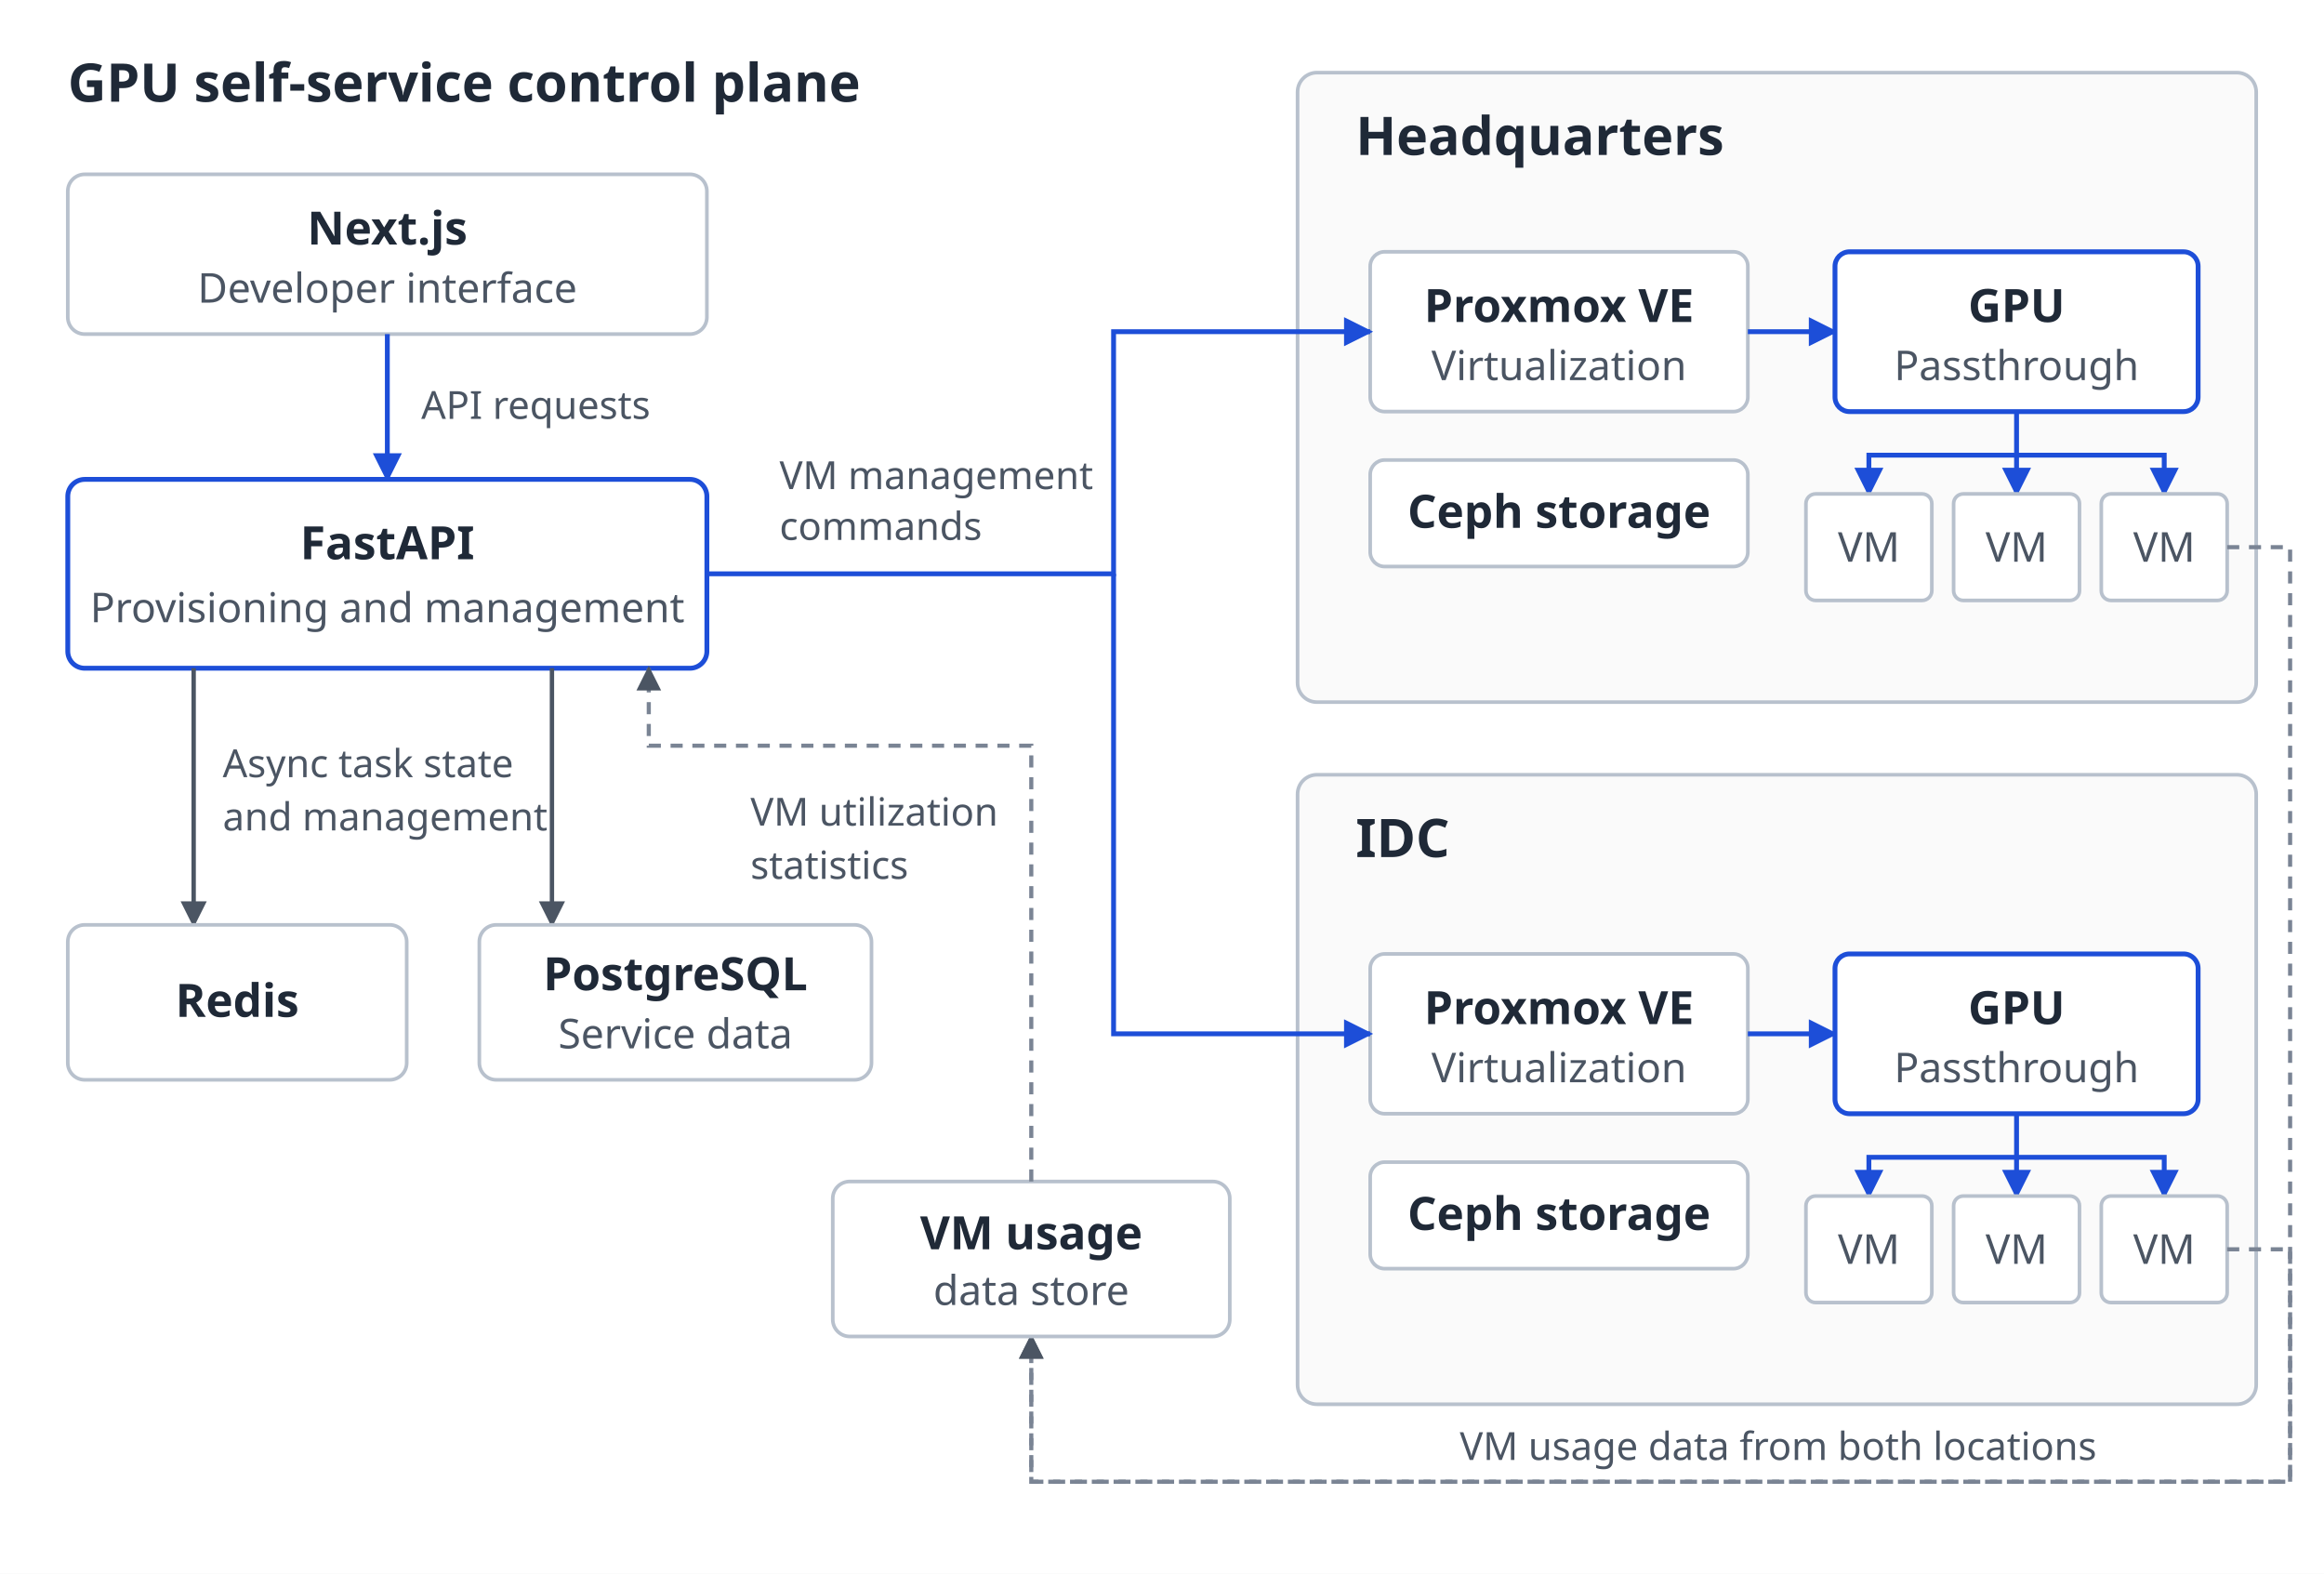
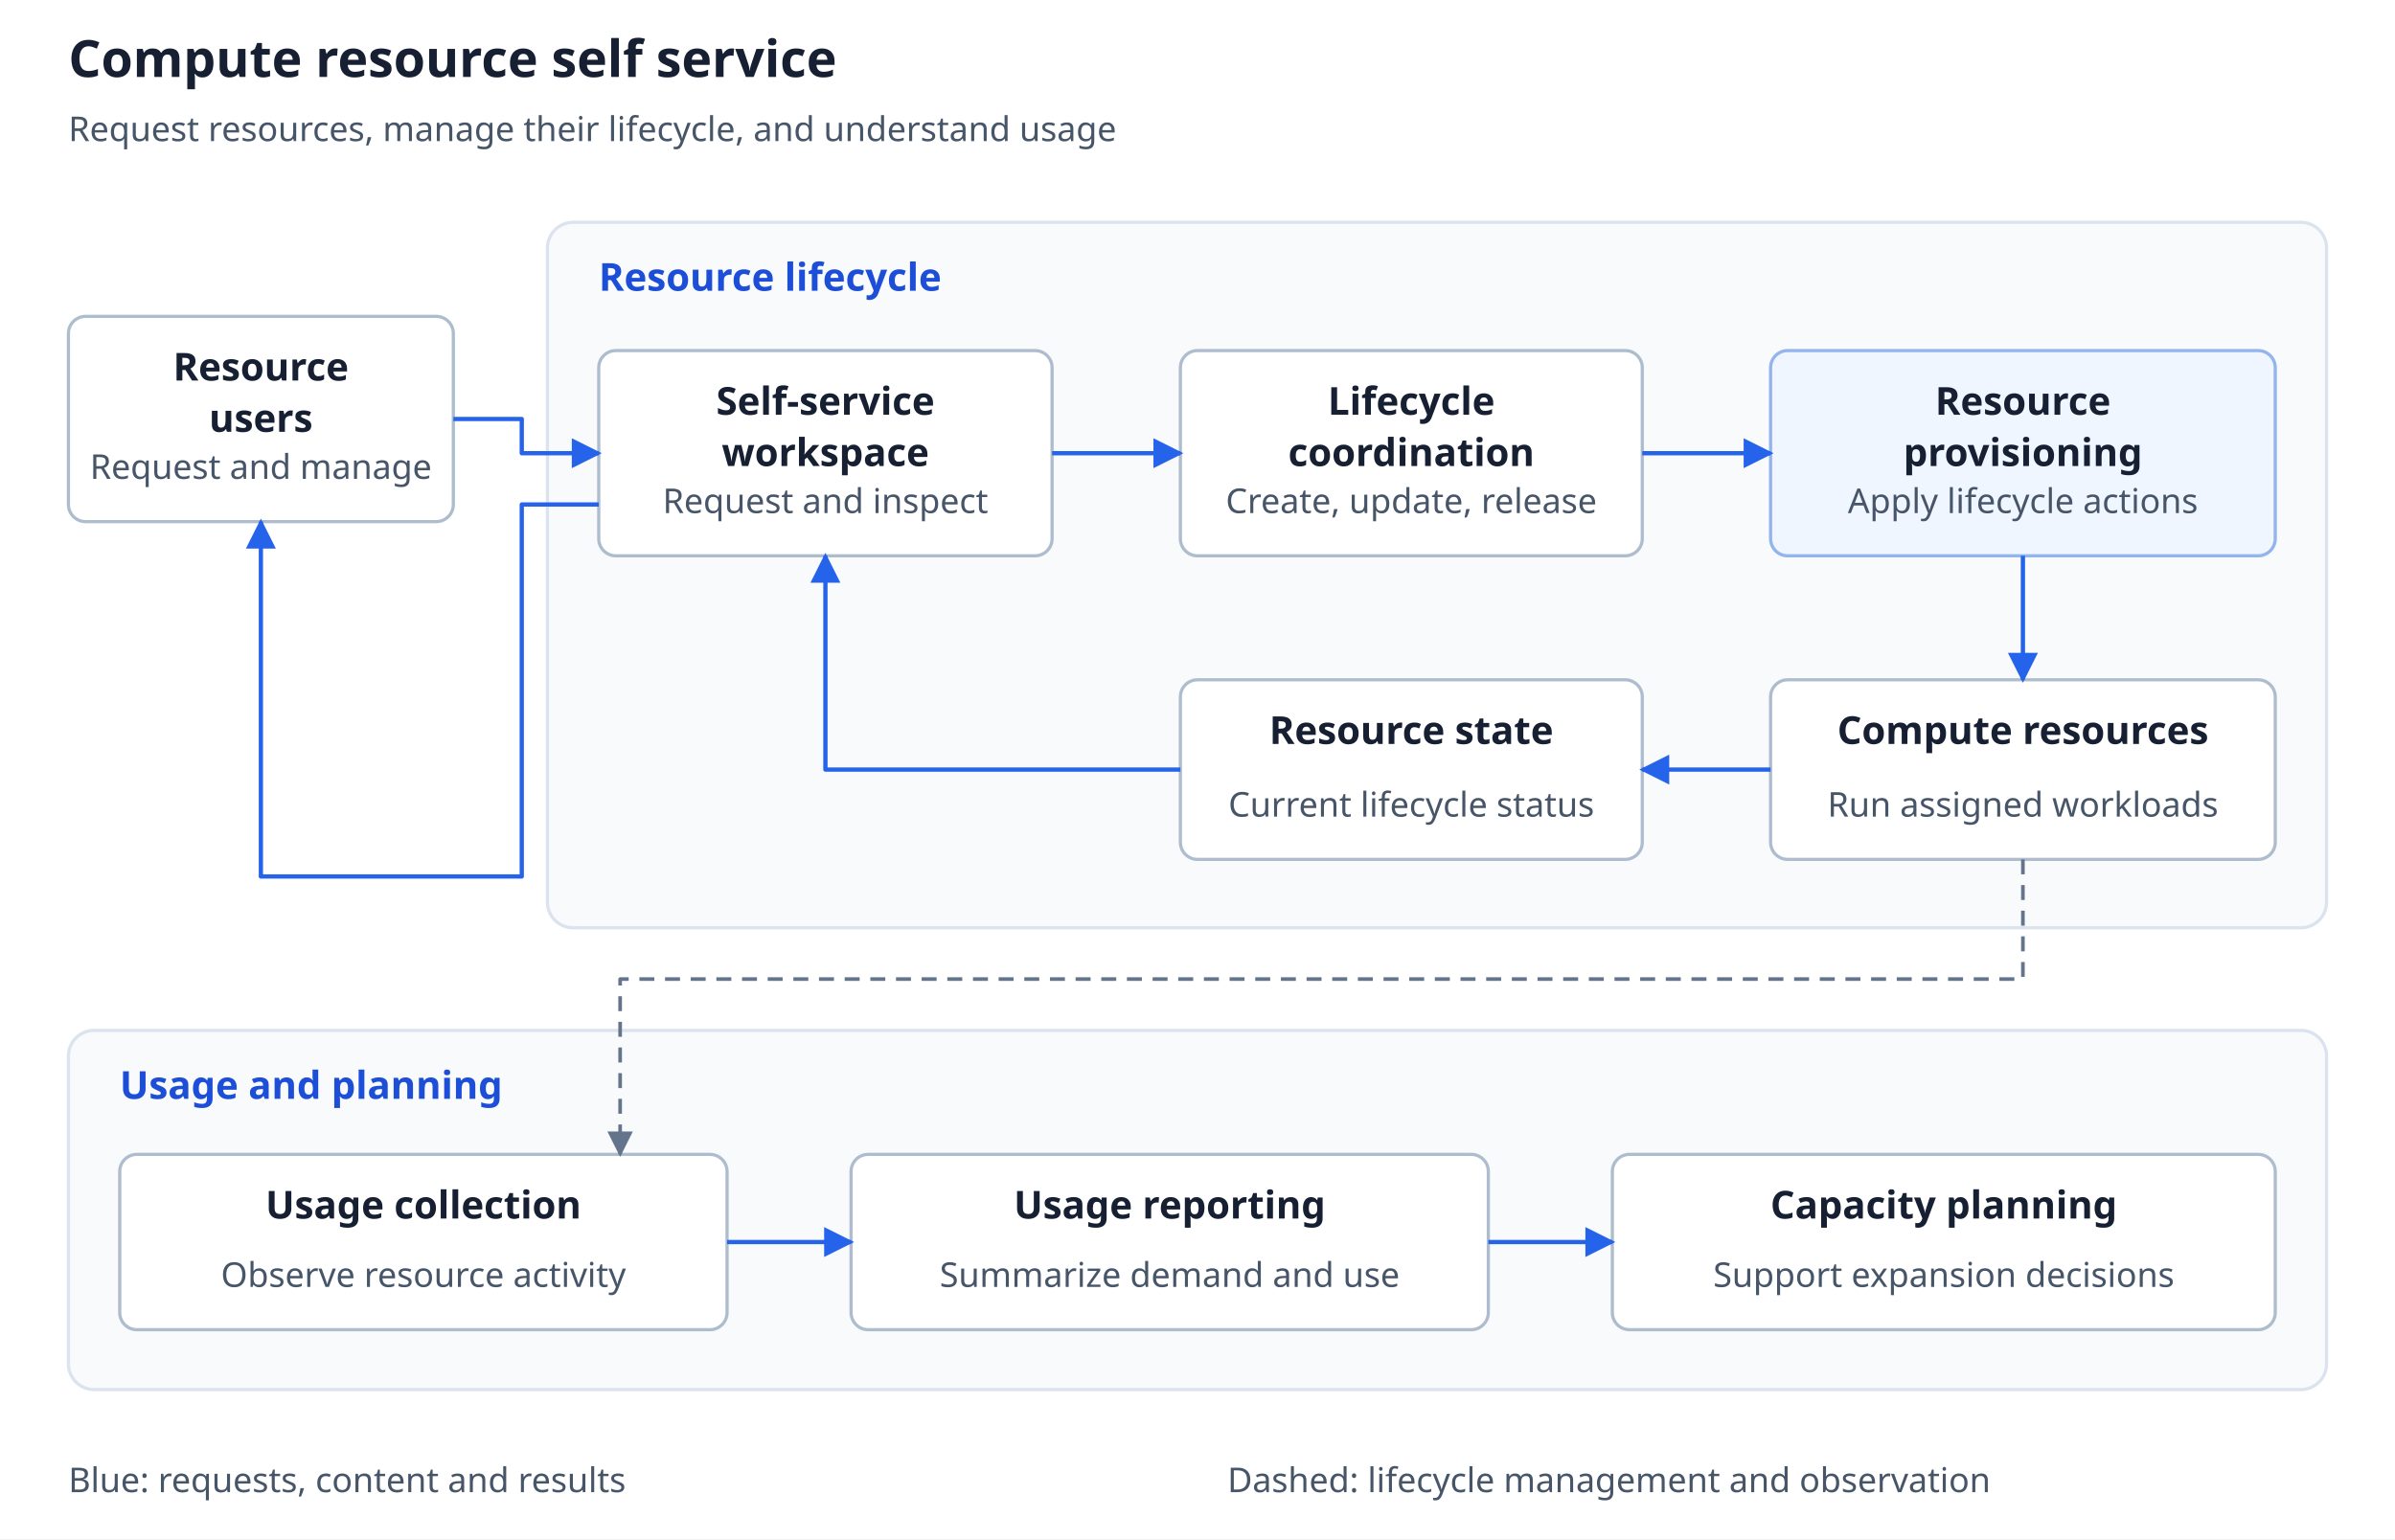
- <svg xmlns="http://www.w3.org/2000/svg" width="960" height="650" viewBox="0 0 960 650" role="img" aria-labelledby="title desc">
+ <svg xmlns="http://www.w3.org/2000/svg" viewBox="0 0 1120 720" role="img" aria-labelledby="diagram-title diagram-description">
  <defs>
-     <marker id="arrow" viewBox="0 0 10 10" refX="9" refY="5" markerWidth="6" markerHeight="6" orient="auto-start-reverse">
-       <path d="M0 0 10 5 0 10Z" fill="#4b5563" />
+     <marker id="arrow" viewBox="0 0 10 10" refX="9" refY="5" markerWidth="7" markerHeight="7" orient="auto-start-reverse">
+       <path d="M0 0 10 5 0 10Z" fill="#2563eb" />
    </marker>
-     <marker id="accent-arrow" viewBox="0 0 10 10" refX="9" refY="5" markerWidth="6" markerHeight="6" orient="auto-start-reverse">
-       <path d="M0 0 10 5 0 10Z" fill="#1d4ed8" />
+     <marker id="control-arrow" viewBox="0 0 10 10" refX="9" refY="5" markerWidth="7" markerHeight="7" orient="auto">
+       <path d="M0 0 10 5 0 10Z" fill="#64748b" />
    </marker>
-     <style>
-       text { font-family: Geist, 'Segoe UI', system-ui, sans-serif; fill: #1f2937; }
-       .heading { font-size: 22px; font-weight: 600; }
-       .label { font-size: 19px; font-weight: 600; }
-       .detail { font-size: 17px; fill: #4b5563; }
-       .note { font-size: 16px; fill: #4b5563; }
-       .box { fill: #ffffff; stroke: #b8c1cd; stroke-width: 1.5; }
-       .accent { fill: #ffffff; stroke: #1d4ed8; stroke-width: 2; }
-       .group { fill: #fafafa; stroke: #b8c1cd; stroke-width: 1.5; }
-       .flow { fill: none; stroke: #4b5563; stroke-width: 1.8; marker-end: url(#arrow); }
-       .control { fill: none; stroke: #1d4ed8; stroke-width: 2; marker-end: url(#accent-arrow); }
-       .telemetry { fill: none; stroke: #7a8494; stroke-width: 1.7; stroke-dasharray: 5 4; marker-end: url(#arrow); }
-       .halo { paint-order: stroke; stroke: #ffffff; stroke-width: 5; stroke-linejoin: round; }
-     </style>
  </defs>
-   <rect width="960" height="650" fill="#ffffff" />
-   <text class="heading" x="28" y="42">GPU self-service control plane</text>
-   <rect class="box" x="28" y="72" width="264" height="66" rx="7" />
-   <text class="label" x="160" y="101" text-anchor="middle">Next.js</text>
-   <text class="detail" x="160" y="125" text-anchor="middle">Developer interface</text>
-   <path class="control" d="M160 138V198" />
-   <text class="note" x="174" y="173">API requests</text>
-   <rect class="accent" x="28" y="198" width="264" height="78" rx="7" />
-   <text class="label" x="160" y="231" text-anchor="middle">FastAPI</text>
-   <text class="detail" x="160" y="257" text-anchor="middle">Provisioning and management</text>
-   <path class="flow" d="M80 276V382" />
-   <path class="flow" d="M228 276V382" />
-   <text class="note" x="92" y="321">Async task state</text>
-   <text class="note" x="92" y="343">and management</text>
-   <rect class="box" x="28" y="382" width="140" height="64" rx="7" />
-   <text class="label" x="98" y="420" text-anchor="middle">Redis</text>
-   <rect class="box" x="198" y="382" width="162" height="64" rx="7" />
-   <text class="label" x="279" y="409" text-anchor="middle">PostgreSQL</text>
-   <text class="detail" x="279" y="433" text-anchor="middle">Service data</text>
-   <text class="note halo" x="322" y="202">VM management</text>
-   <text class="note halo" x="322" y="223">commands</text>
-   <rect class="group" x="536" y="30" width="396" height="260" rx="8" />
-   <text class="heading" x="560" y="64">Headquarters</text>
-   <rect class="box" x="566" y="104" width="156" height="66" rx="6" />
-   <text class="label" x="644" y="133" text-anchor="middle">Proxmox VE</text>
-   <text class="detail" x="644" y="157" text-anchor="middle">Virtualization</text>
-   <path class="control" d="M722 137H758" />
-   <rect class="accent" x="758" y="104" width="150" height="66" rx="6" />
-   <text class="label" x="833" y="133" text-anchor="middle">GPU</text>
-   <text class="detail" x="833" y="157" text-anchor="middle">Passthrough</text>
-   <rect class="box" x="566" y="190" width="156" height="44" rx="6" />
-   <text class="label" x="644" y="218" text-anchor="middle">Ceph storage</text>
-   <path class="control" d="M833 170V188H772V204" />
-   <path class="control" d="M833 188V204" />
-   <path class="control" d="M833 188H894V204" />
-   <rect class="box" x="746" y="204" width="52" height="44" rx="4" />
-   <rect class="box" x="807" y="204" width="52" height="44" rx="4" />
-   <rect class="box" x="868" y="204" width="52" height="44" rx="4" />
-   <text class="detail" x="772" y="232" text-anchor="middle">VM</text>
-   <text class="detail" x="833" y="232" text-anchor="middle">VM</text>
-   <text class="detail" x="894" y="232" text-anchor="middle">VM</text>
-   <rect class="group" x="536" y="320" width="396" height="260" rx="8" />
-   <text class="heading" x="560" y="354">IDC</text>
-   <rect class="box" x="566" y="394" width="156" height="66" rx="6" />
-   <text class="label" x="644" y="423" text-anchor="middle">Proxmox VE</text>
-   <text class="detail" x="644" y="447" text-anchor="middle">Virtualization</text>
-   <path class="control" d="M722 427H758" />
-   <rect class="accent" x="758" y="394" width="150" height="66" rx="6" />
-   <text class="label" x="833" y="423" text-anchor="middle">GPU</text>
-   <text class="detail" x="833" y="447" text-anchor="middle">Passthrough</text>
-   <rect class="box" x="566" y="480" width="156" height="44" rx="6" />
-   <text class="label" x="644" y="508" text-anchor="middle">Ceph storage</text>
-   <path class="control" d="M833 460V478H772V494" />
-   <path class="control" d="M833 478V494" />
-   <path class="control" d="M833 478H894V494" />
-   <rect class="box" x="746" y="494" width="52" height="44" rx="4" />
-   <rect class="box" x="807" y="494" width="52" height="44" rx="4" />
-   <rect class="box" x="868" y="494" width="52" height="44" rx="4" />
-   <text class="detail" x="772" y="522" text-anchor="middle">VM</text>
-   <text class="detail" x="833" y="522" text-anchor="middle">VM</text>
-   <text class="detail" x="894" y="522" text-anchor="middle">VM</text>
-   <path class="control" d="M292 237H460V137H566" />
-   <path class="control" d="M460 237V427H566" />
-   <path class="telemetry" d="M920 226H946V612H426V552" />
-   <path class="telemetry" d="M920 516H946V612H426V552" />
-   <text class="note halo" x="603" y="603">VM usage data from both locations</text>
-   <rect class="box" x="344" y="488" width="164" height="64" rx="7" />
-   <text class="label" x="426" y="516" text-anchor="middle">VM usage</text>
-   <text class="detail" x="426" y="539" text-anchor="middle">data store</text>
-   <path class="telemetry" d="M426 488V308H268V276" />
-   <text class="note halo" x="310" y="341">VM utilization</text>
-   <text class="note halo" x="310" y="363">statistics</text>
+   <style>text{font-family:Geist,'Segoe UI',system-ui,sans-serif;fill:#172033}.title{font-size:24px;font-weight:600}.group-label{font-size:18px;font-weight:600;fill:#1d4ed8}.label{font-size:18px;font-weight:600}.body{font-size:18px}.small{font-size:16px;fill:#475569}.group{fill:#f8fafc;stroke:#dbe3ee;stroke-width:1.5}.node{fill:white;stroke:#aebdce;stroke-width:1.5}.accent-node{fill:#eff6ff;stroke:#93b4ec;stroke-width:1.5}.flow{fill:none;stroke:#2563eb;stroke-width:2;stroke-linejoin:round}.control{fill:none;stroke:#64748b;stroke-width:1.7;stroke-dasharray:7 5;stroke-linejoin:round}</style>
+   <rect width="1120" height="720" fill="white" />
+   <text x="32" y="36" class="title" text-anchor="start">Compute resource self service</text>
+   <text x="32" y="66" class="small" text-anchor="start">Request resources, manage their lifecycle, and understand usage</text>
+   <rect x="32" y="148" width="180" height="96" rx="8" class="node" />
+   <text x="122" y="178" class="label" text-anchor="middle">Resource</text>
+   <text x="122" y="202" class="label" text-anchor="middle">users</text>
+   <text x="122" y="224" class="small" text-anchor="middle">Request and manage</text>
+   <rect x="256" y="104" width="832" height="330" rx="12" class="group" />
+   <text x="280" y="136" class="group-label" text-anchor="start">Resource lifecycle</text>
+   <rect x="280" y="164" width="212" height="96" rx="8" class="node" />
+   <text x="386" y="194" class="label" text-anchor="middle">Self-service</text>
+   <text x="386" y="218" class="label" text-anchor="middle">workspace</text>
+   <text x="386" y="240" class="small" text-anchor="middle">Request and inspect</text>
+   <rect x="552" y="164" width="216" height="96" rx="8" class="node" />
+   <text x="660" y="194" class="label" text-anchor="middle">Lifecycle</text>
+   <text x="660" y="218" class="label" text-anchor="middle">coordination</text>
+   <text x="660" y="240" class="small" text-anchor="middle">Create, update, release</text>
+   <rect x="828" y="164" width="236" height="96" rx="8" class="accent-node" />
+   <text x="946" y="194" class="label" text-anchor="middle">Resource</text>
+   <text x="946" y="218" class="label" text-anchor="middle">provisioning</text>
+   <text x="946" y="240" class="small" text-anchor="middle">Apply lifecycle actions</text>
+   <path d="M212 196H244V212H280" class="flow" marker-end="url(#arrow)" />
+   <path d="M492 212H552" class="flow" marker-end="url(#arrow)" />
+   <path d="M768 212H828" class="flow" marker-end="url(#arrow)" />
+   <rect x="828" y="318" width="236" height="84" rx="8" class="node" />
+   <text x="946" y="348" class="label" text-anchor="middle">Compute resources</text>
+   <text x="946" y="382" class="small" text-anchor="middle">Run assigned workloads</text>
+   <path d="M946 260V318" class="flow" marker-end="url(#arrow)" />
+   <rect x="552" y="318" width="216" height="84" rx="8" class="node" />
+   <text x="660" y="348" class="label" text-anchor="middle">Resource state</text>
+   <text x="660" y="382" class="small" text-anchor="middle">Current lifecycle status</text>
+   <path d="M828 360H768" class="flow" marker-end="url(#arrow)" />
+   <path d="M552 360H386V260" class="flow" marker-end="url(#arrow)" />
+   <path d="M280 236H244V410H122V244" class="flow" marker-end="url(#arrow)" />
+   <rect x="32" y="482" width="1056" height="168" rx="12" class="group" />
+   <text x="56" y="514" class="group-label" text-anchor="start">Usage and planning</text>
+   <rect x="56" y="540" width="284" height="82" rx="8" class="node" />
+   <text x="198" y="570" class="label" text-anchor="middle">Usage collection</text>
+   <text x="198" y="602" class="small" text-anchor="middle">Observe resource activity</text>
+   <rect x="398" y="540" width="298" height="82" rx="8" class="node" />
+   <text x="547" y="570" class="label" text-anchor="middle">Usage reporting</text>
+   <text x="547" y="602" class="small" text-anchor="middle">Summarize demand and use</text>
+   <rect x="754" y="540" width="310" height="82" rx="8" class="node" />
+   <text x="909" y="570" class="label" text-anchor="middle">Capacity planning</text>
+   <text x="909" y="602" class="small" text-anchor="middle">Support expansion decisions</text>
+   <path d="M946 402V458H290V540" class="control" marker-end="url(#control-arrow)" />
+   <path d="M340 581H398" class="flow" marker-end="url(#arrow)" />
+   <path d="M696 581H754" class="flow" marker-end="url(#arrow)" />
+   <text x="32" y="698" class="small" text-anchor="start">Blue: requests, content and results</text>
+   <text x="574" y="698" class="small" text-anchor="start">Dashed: lifecycle management and observation</text>
</svg>
